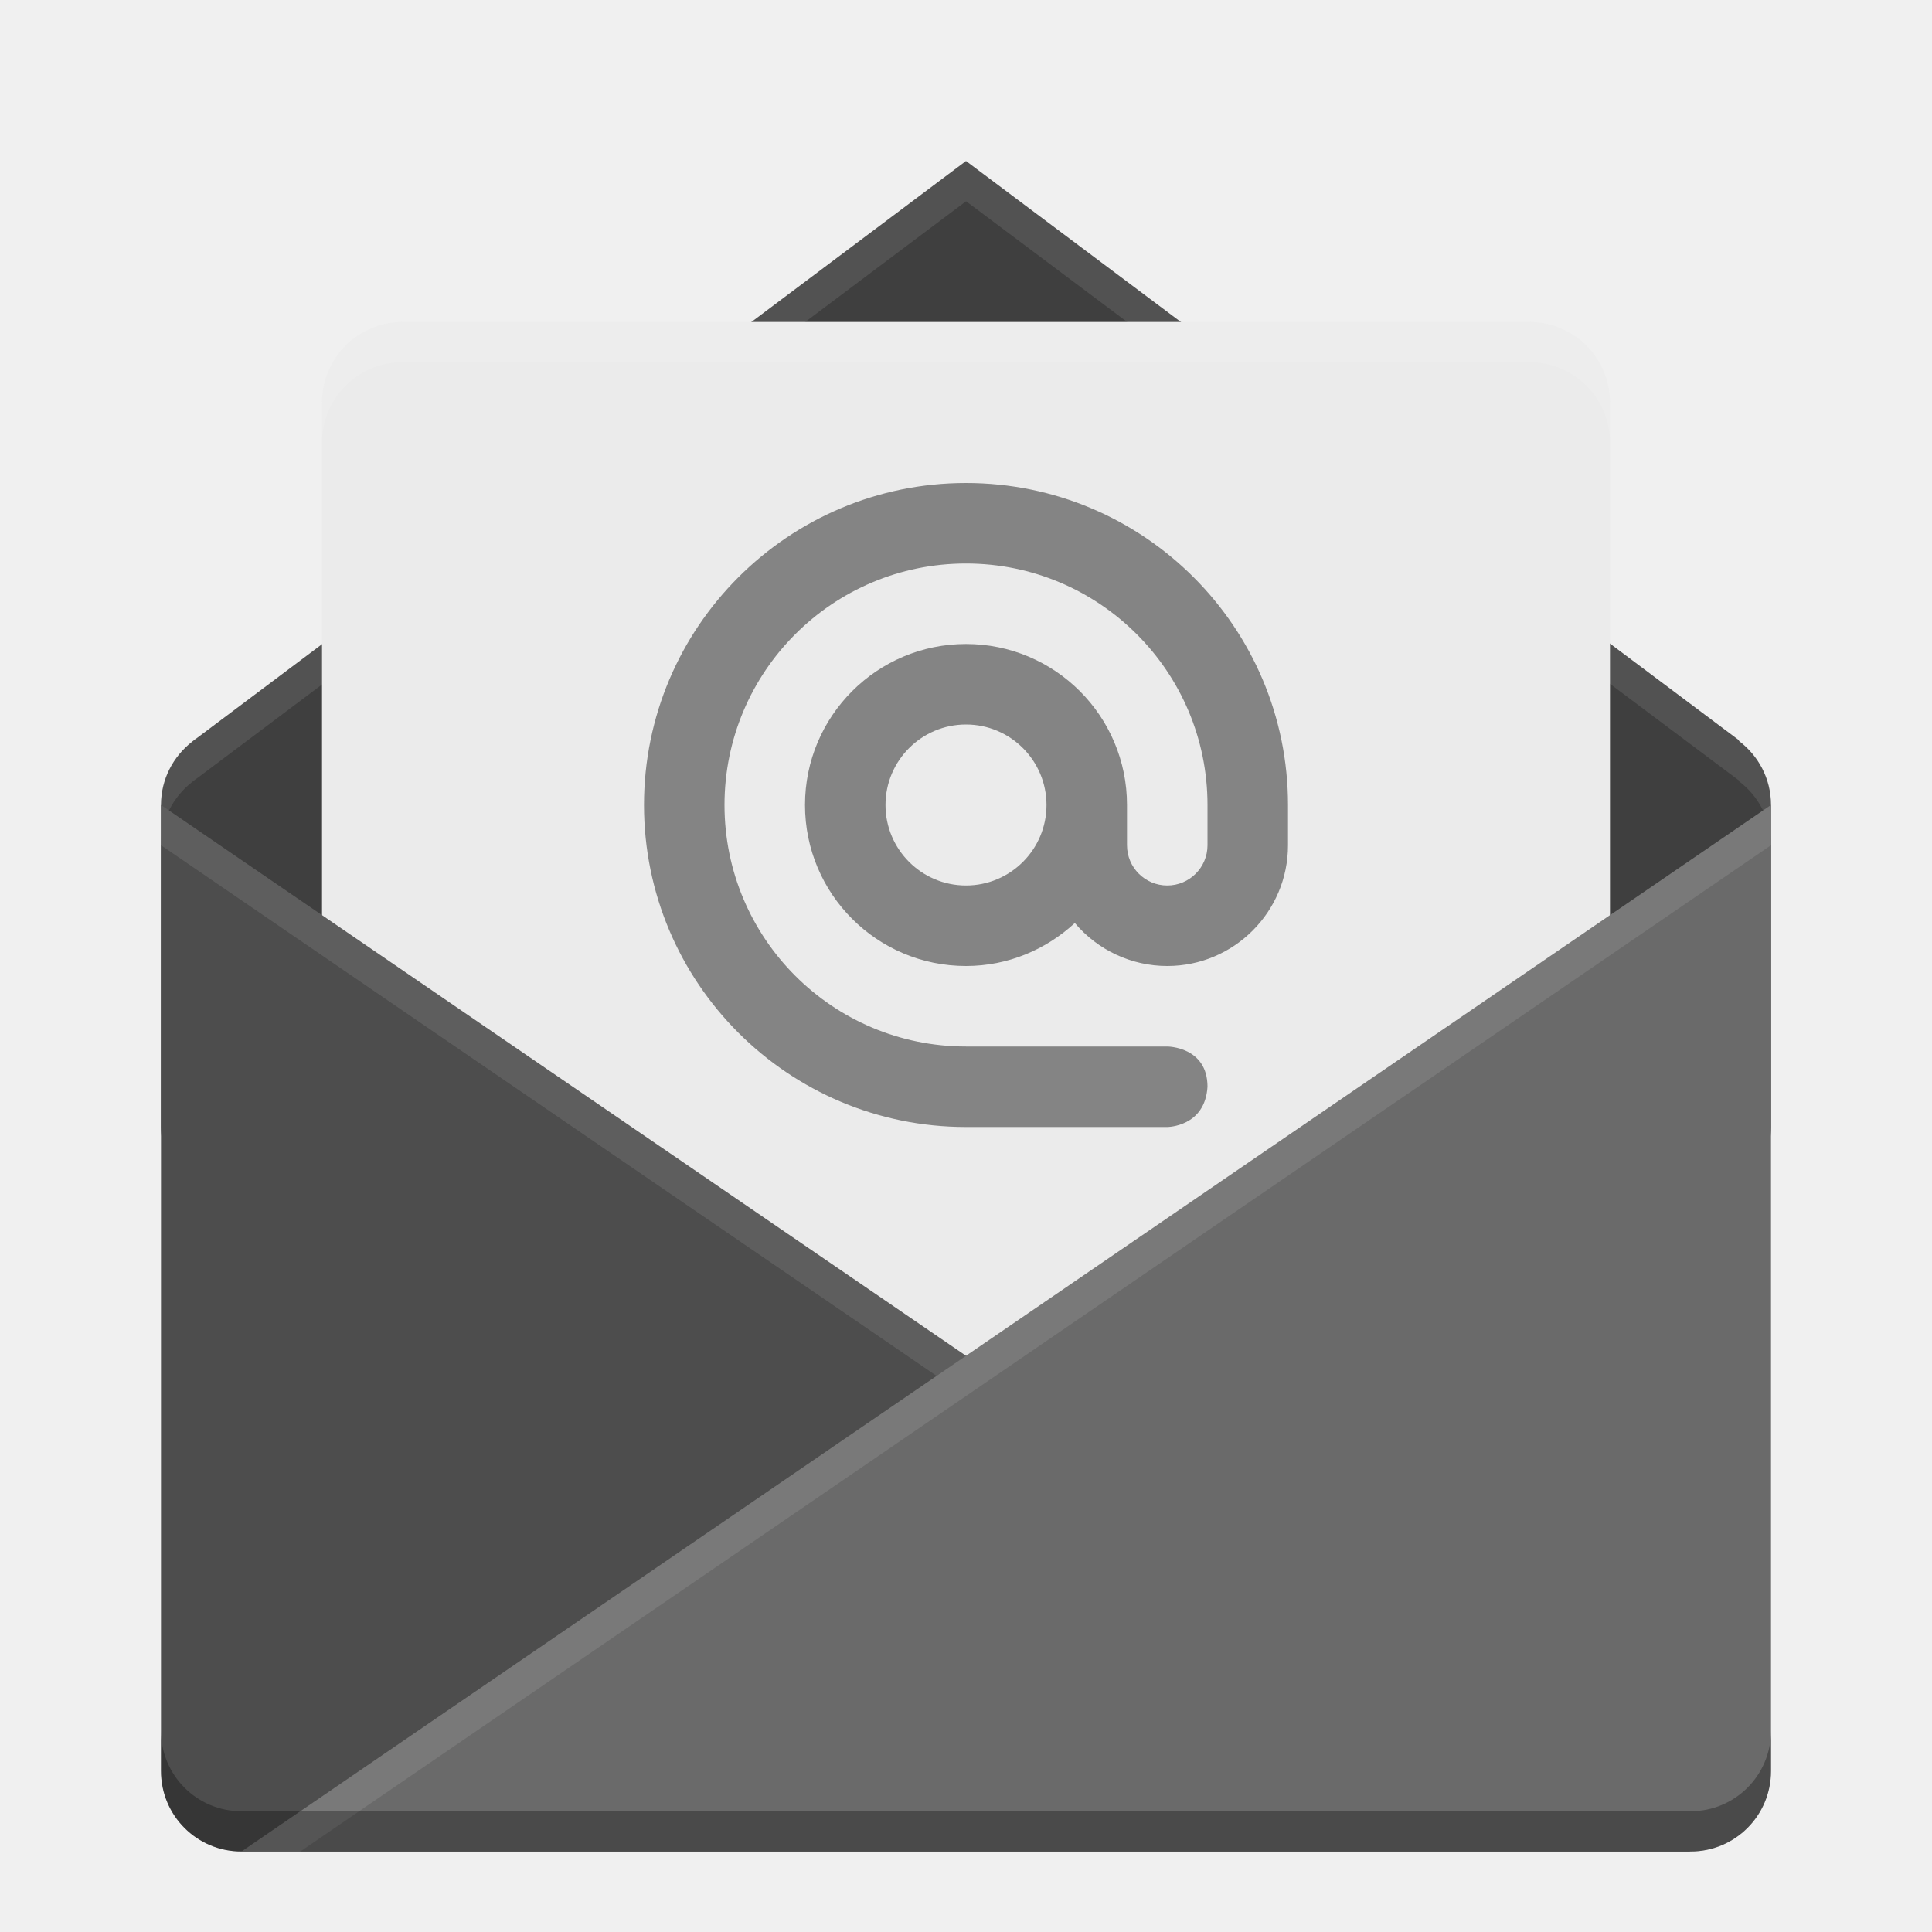
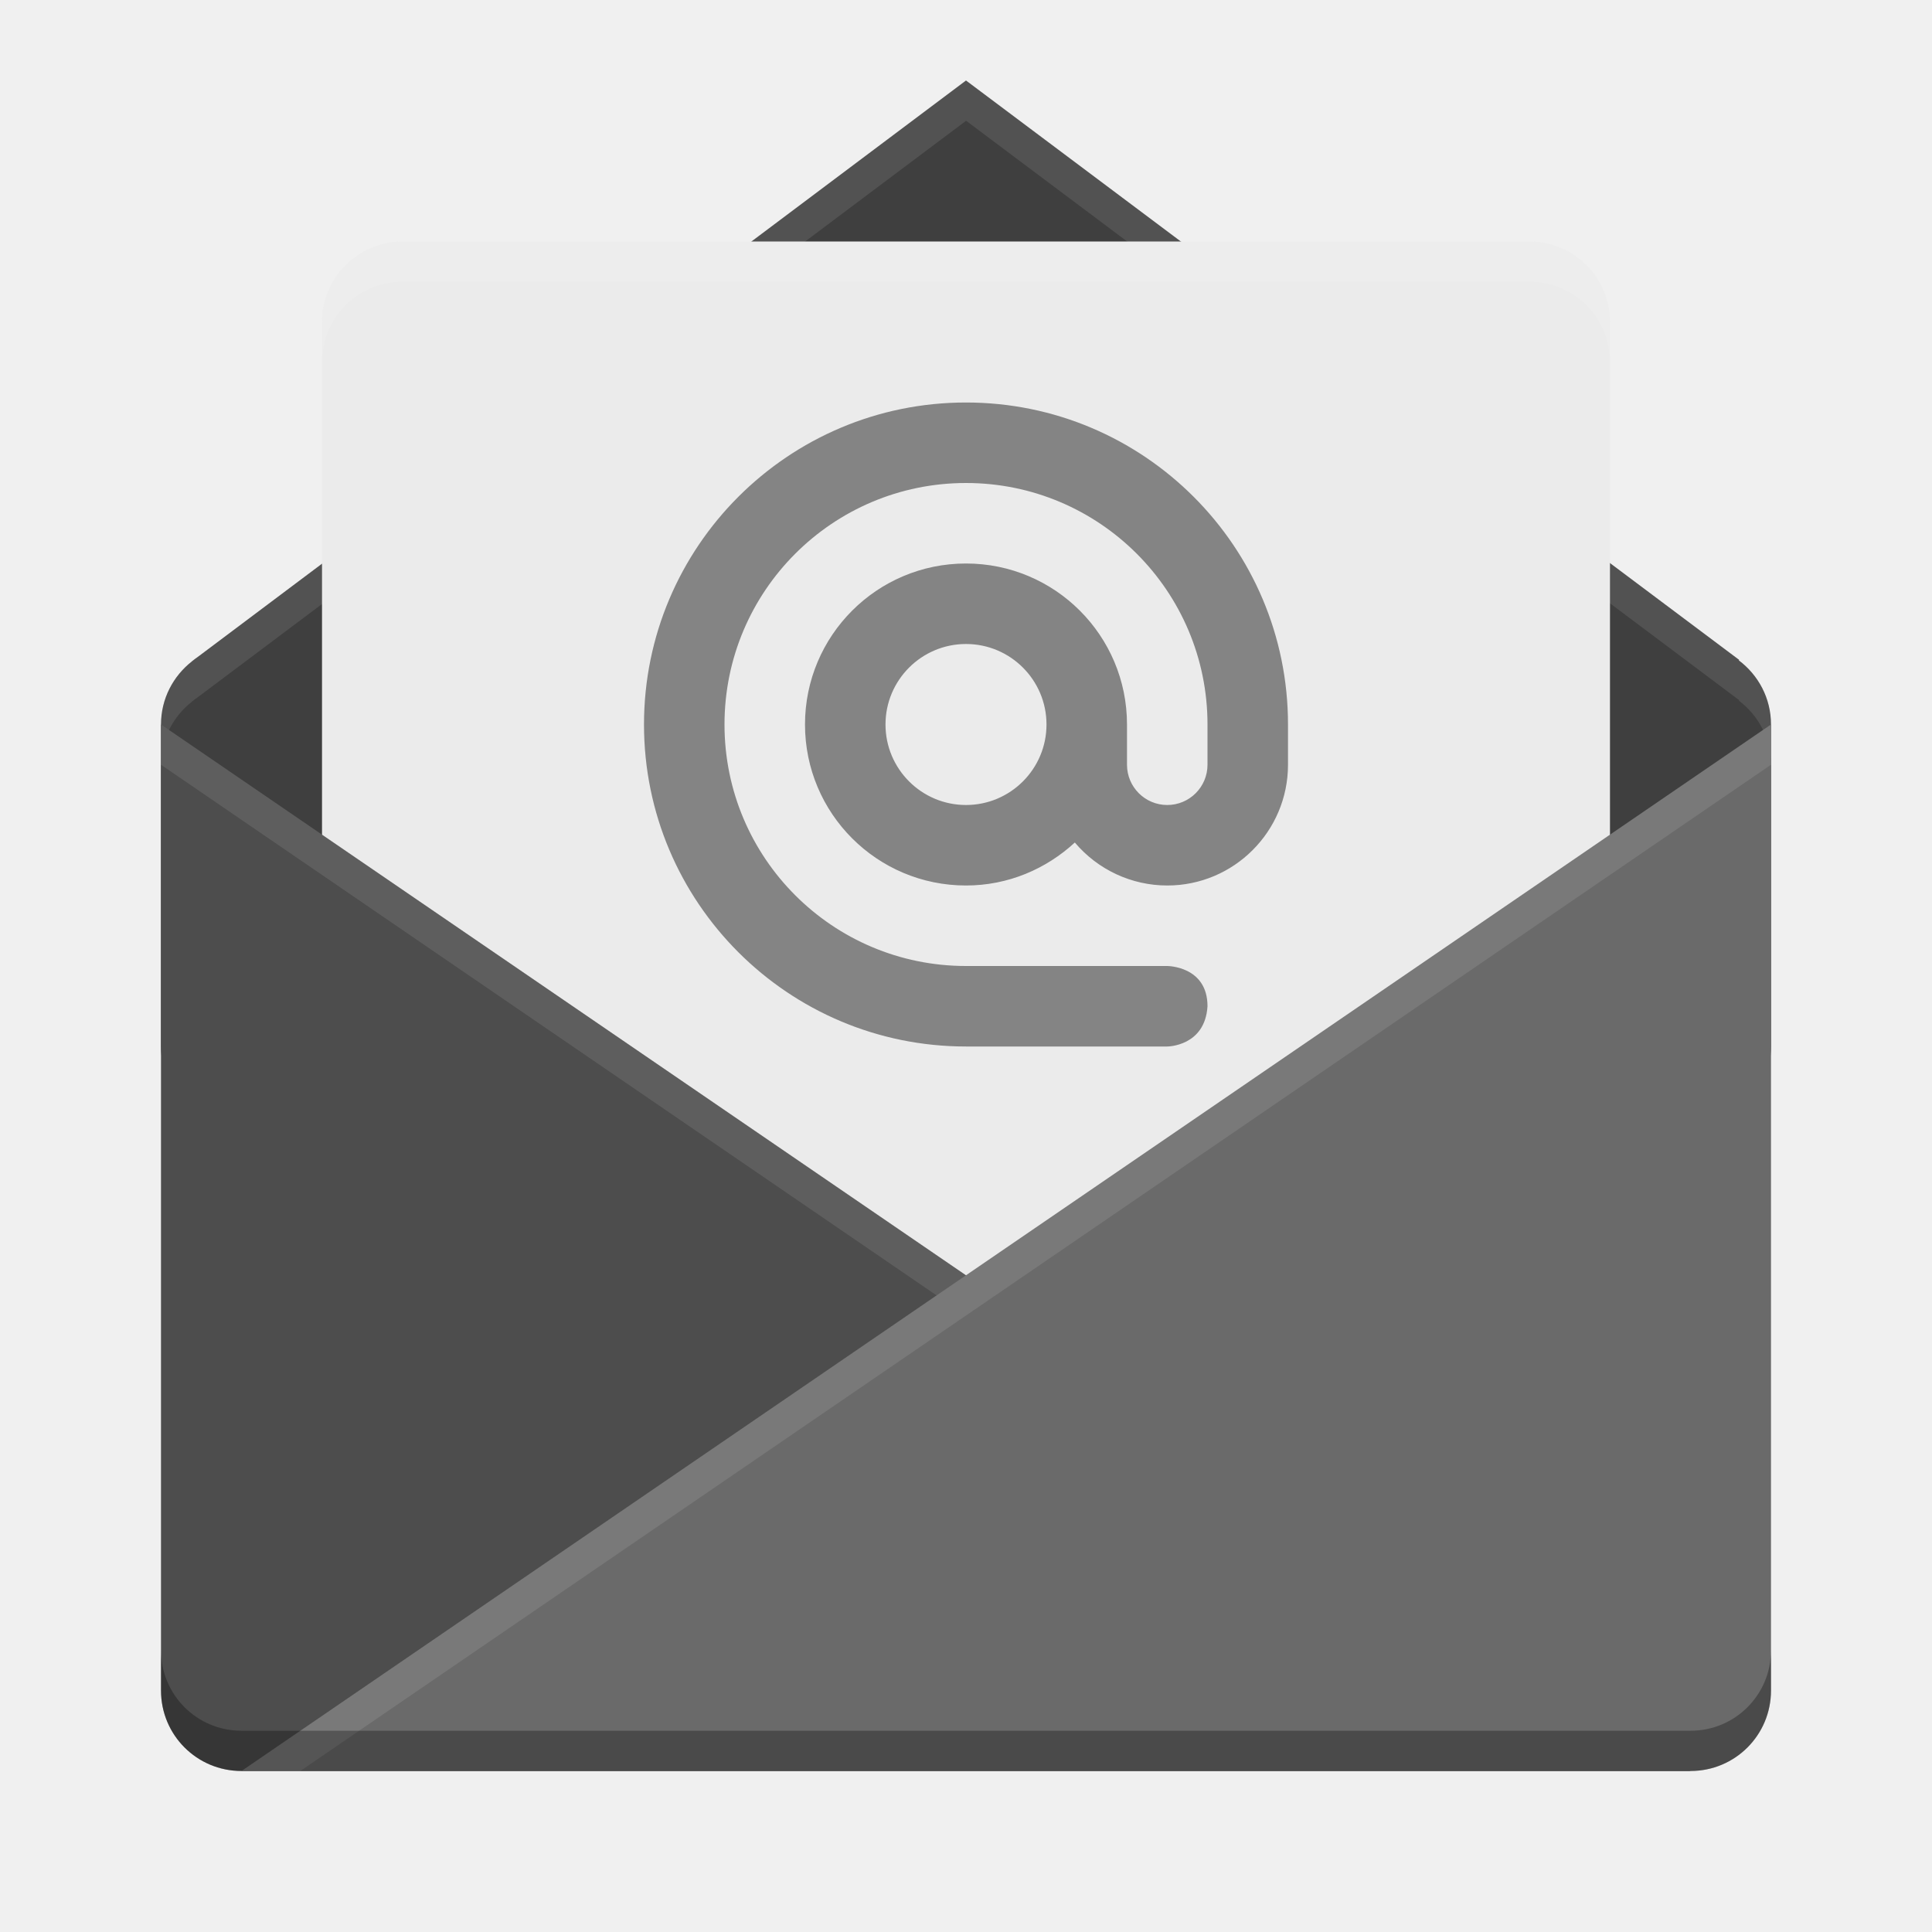
<svg xmlns="http://www.w3.org/2000/svg" id="svg2817" height="24" width="24" version="1.0">
  <defs id="defs2819">
    <clipPath id="clipPath4334-3" clipPathUnits="userSpaceOnUse">
      <path style="fill:#fe9700" id="path4336-6" d="m 160,238 -19.09,14.324 c -0.041,0.027 -0.078,0.058 -0.117,0.088 l -0.023,0.018 0,0.002 c -0.47,0.37 -0.77,0.93 -0.77,1.57 l 0,24 c 0,1.108 0.892,2 2,2 l 36,0 c 1.108,0 2,-0.892 2,-2 l 0,-24 c 0,-0.655 -0.317,-1.229 -0.801,-1.594 l 0.008,-0.012 -19.21,-14.4 z" />
    </clipPath>
  </defs>
  <text id="text4087-2-6-5" opacity=".8" font-size="12.666px" xml:space="preserve" y="10.813" x="877.226" font-family="'Bitstream Vera Sans'" fill="#000000">
    <tspan id="tspan4089-7-2-9" y="10.813" x="877.226" />
  </text>
  <text id="text4087-2-6-5-5" opacity=".8" font-size="12.666px" xml:space="preserve" y="-29.929" x="901.187" font-family="'Bitstream Vera Sans'" fill="#000000">
    <tspan id="tspan4089-7-2-9-6" y="-29.929" x="901.187" />
  </text>
  <text id="text4087-2-6-5-2" opacity=".8" font-size="12.666px" xml:space="preserve" y="-60.007" x="-569.371" font-family="'Bitstream Vera Sans'" fill="#000000">
    <tspan id="tspan4089-7-2-9-2" y="-60.007" x="-569.371" />
  </text>
  <text id="text4087-2-6-5-59" opacity=".8" font-size="12.666px" xml:space="preserve" y="685.546" x="-2393.057" font-family="'Bitstream Vera Sans'" fill="#000000">
    <tspan id="tspan4089-7-2-9-4" y="685.546" x="-2393.057" />
  </text>
  <text id="text4087-2-6-5-1" opacity=".8" font-size="12.666px" xml:space="preserve" y="-445.328" x="-454.88" font-family="'Bitstream Vera Sans'" fill="#000000">
    <tspan id="tspan4089-7-2-9-7" y="-445.328" x="-454.88" />
  </text>
  <text id="text4087-2-6-5-7" opacity=".8" font-size="12.666px" xml:space="preserve" y="-858.798" x="352.722" font-family="'Bitstream Vera Sans'" fill="#000000">
    <tspan id="tspan4089-7-2-9-1" y="-858.798" x="352.722" />
  </text>
  <text id="text4087-2-6-5-5-3" opacity=".8" font-size="12.666px" xml:space="preserve" y="-899.54" x="376.683" font-family="'Bitstream Vera Sans'" fill="#000000">
    <tspan id="tspan4089-7-2-9-6-5" y="-899.54" x="376.683" />
  </text>
  <text id="text4087-2-6-5-3" opacity=".8" font-size="12.666px" xml:space="preserve" y="-906.75" x="-1114.78" font-family="'Bitstream Vera Sans'" fill="#000000">
    <tspan id="tspan4089-7-2-9-18" y="-906.75" x="-1114.78" />
  </text>
  <text id="text4087-2-6-5-4" opacity=".8" font-size="12.666px" xml:space="preserve" y="-1179.984" x="345.763" font-family="'Bitstream Vera Sans'" fill="#000000">
    <tspan id="tspan4089-7-2-9-9" y="-1179.984" x="345.763" />
  </text>
  <text id="text4087-2-6-5-7-1" opacity=".8" font-size="12.666px" xml:space="preserve" y="-553.293" x="1831.886" font-family="'Bitstream Vera Sans'" fill="#000000">
    <tspan id="tspan4089-7-2-9-1-8" y="-553.293" x="1831.886" />
  </text>
  <text id="text4087-2-6-5-5-5" opacity=".8" font-size="12.666px" xml:space="preserve" y="-594.034" x="1855.847" font-family="'Bitstream Vera Sans'" fill="#000000">
    <tspan id="tspan4089-7-2-9-6-9" y="-594.034" x="1855.847" />
  </text>
  <text id="text4087-2-6-5-75" opacity=".8" font-size="12.666px" xml:space="preserve" y="-601.244" x="364.384" font-family="'Bitstream Vera Sans'" fill="#000000">
    <tspan id="tspan4089-7-2-9-3" y="-601.244" x="364.384" />
  </text>
  <text id="text4087-2-6-5-4-8" opacity=".8" font-size="12.666px" xml:space="preserve" y="-874.478" x="1824.927" font-family="'Bitstream Vera Sans'" fill="#000000">
    <tspan id="tspan4089-7-2-9-9-8" y="-874.478" x="1824.927" />
  </text>
  <text id="text4087-2-6-5-45" opacity=".8" font-size="12.666px" xml:space="preserve" y="-649.336" x="-573.433" font-family="'Bitstream Vera Sans'" fill="#000000">
    <tspan id="tspan4089-7-2-9-75" y="-649.336" x="-573.433" />
  </text>
  <text id="text4087-2-6-5-59-7" opacity=".8" font-size="12.666px" xml:space="preserve" y="96.218" x="-2397.118" font-family="'Bitstream Vera Sans'" fill="#000000">
    <tspan id="tspan4089-7-2-9-4-0" y="96.218" x="-2397.118" />
  </text>
  <text id="text4087-2-6-5-8" opacity=".8" font-size="12.666px" xml:space="preserve" y="189.09" x="-682.363" font-family="'Bitstream Vera Sans'" fill="#000000">
    <tspan id="tspan4089-7-2-9-19" y="189.09" x="-682.363" />
  </text>
  <text id="text4087-2-6-5-7-5" opacity=".8" font-size="12.666px" xml:space="preserve" y="9.908" x="426.662" font-family="'Bitstream Vera Sans'" fill="#000000">
    <tspan id="tspan4089-7-2-9-1-2" y="9.908" x="426.662" />
  </text>
  <text id="text4087-2-6-5-5-0" opacity=".8" font-size="12.666px" xml:space="preserve" y="-30.834" x="450.622" font-family="'Bitstream Vera Sans'" fill="#000000">
    <tspan id="tspan4089-7-2-9-6-2" y="-30.834" x="450.622" />
  </text>
  <text id="text4087-2-6-5-26" opacity=".8" font-size="12.666px" xml:space="preserve" y="-38.044" x="-1040.841" font-family="'Bitstream Vera Sans'" fill="#000000">
    <tspan id="tspan4089-7-2-9-90" y="-38.044" x="-1040.841" />
  </text>
  <text id="text4087-2-6-5-4-3" opacity=".8" font-size="12.666px" xml:space="preserve" y="-311.278" x="419.702" font-family="'Bitstream Vera Sans'" fill="#000000">
    <tspan id="tspan4089-7-2-9-9-5" y="-311.278" x="419.702" />
  </text>
  <text id="text4087-2-6-5-55" opacity=".8" font-size="12.666px" xml:space="preserve" y="-40.758" x="-608.033" font-family="'Bitstream Vera Sans'" fill="#000000">
    <tspan id="tspan4089-7-2-9-32" y="-40.758" x="-608.033" />
  </text>
  <text id="text4087-2-6-5-59-9" opacity=".8" font-size="12.666px" xml:space="preserve" y="704.795" x="-2431.718" font-family="'Bitstream Vera Sans'" fill="#000000">
    <tspan id="tspan4089-7-2-9-4-1" y="704.795" x="-2431.718" />
  </text>
  <text id="text4087-2-6-5-1-8" opacity=".8" font-size="12.666px" xml:space="preserve" y="-902.289" x="-456.939" font-family="'Bitstream Vera Sans'" fill="#000000">
    <tspan id="tspan4089-7-2-9-7-8" y="-902.289" x="-456.939" />
  </text>
  <text id="text4087-2-6-5-7-8" opacity=".8" font-size="12.666px" xml:space="preserve" y="-1315.759" x="350.663" font-family="'Bitstream Vera Sans'" fill="#000000">
    <tspan id="tspan4089-7-2-9-1-9" y="-1315.759" x="350.663" />
  </text>
  <text id="text4087-2-6-5-5-52" opacity=".8" font-size="12.666px" xml:space="preserve" y="-1356.501" x="374.624" font-family="'Bitstream Vera Sans'" fill="#000000">
    <tspan id="tspan4089-7-2-9-6-4" y="-1356.501" x="374.624" />
  </text>
  <text id="text4087-2-6-5-3-4" opacity=".8" font-size="12.666px" xml:space="preserve" y="-1363.71" x="-1116.84" font-family="'Bitstream Vera Sans'" fill="#000000">
    <tspan id="tspan4089-7-2-9-18-3" y="-1363.71" x="-1116.84" />
  </text>
  <text id="text4087-2-6-5-4-7" opacity=".8" font-size="12.666px" xml:space="preserve" y="-1636.945" x="343.703" font-family="'Bitstream Vera Sans'" fill="#000000">
    <tspan id="tspan4089-7-2-9-9-54" y="-1636.945" x="343.703" />
  </text>
  <text id="text4087-2-6-5-7-1-2" opacity=".8" font-size="12.666px" xml:space="preserve" y="-1010.253" x="1829.826" font-family="'Bitstream Vera Sans'" fill="#000000">
    <tspan id="tspan4089-7-2-9-1-8-0" y="-1010.253" x="1829.826" />
  </text>
  <text id="text4087-2-6-5-5-5-6" opacity=".8" font-size="12.666px" xml:space="preserve" y="-1050.995" x="1853.787" font-family="'Bitstream Vera Sans'" fill="#000000">
    <tspan id="tspan4089-7-2-9-6-9-8" y="-1050.995" x="1853.787" />
  </text>
  <text id="text4087-2-6-5-75-4" opacity=".8" font-size="12.666px" xml:space="preserve" y="-1058.205" x="362.324" font-family="'Bitstream Vera Sans'" fill="#000000">
    <tspan id="tspan4089-7-2-9-3-9" y="-1058.205" x="362.324" />
  </text>
  <text id="text4087-2-6-5-4-8-1" opacity=".8" font-size="12.666px" xml:space="preserve" y="-1331.439" x="1822.867" font-family="'Bitstream Vera Sans'" fill="#000000">
    <tspan id="tspan4089-7-2-9-9-8-8" y="-1331.439" x="1822.867" />
  </text>
  <text id="text4087-2-6-5-45-0" opacity=".8" font-size="12.666px" xml:space="preserve" y="-1106.296" x="-575.492" font-family="'Bitstream Vera Sans'" fill="#000000">
    <tspan id="tspan4089-7-2-9-75-2" y="-1106.296" x="-575.492" />
  </text>
  <text id="text4087-2-6-5-59-5" opacity=".8" font-size="12.666px" xml:space="preserve" y="-360.743" x="-2399.178" font-family="'Bitstream Vera Sans'" fill="#000000">
    <tspan id="tspan4089-7-2-9-4-00" y="-360.743" x="-2399.178" />
  </text>
  <text id="text4087-2-6-5-264" opacity=".8" font-size="12.666px" xml:space="preserve" y="-267.87" x="-684.422" font-family="'Bitstream Vera Sans'" fill="#000000">
    <tspan id="tspan4089-7-2-9-8" y="-267.87" x="-684.422" />
  </text>
  <text id="text4087-2-6-5-42" opacity=".8" font-size="12.666px" xml:space="preserve" y="-26.956" x="155.592" font-family="'Bitstream Vera Sans'" fill="#000000">
    <tspan id="tspan4089-7-2-9-93" y="-26.956" x="155.592" />
  </text>
  <text id="text4087-2-6-5-5-05" opacity=".8" font-size="12.666px" xml:space="preserve" y="-67.698" x="179.553" font-family="'Bitstream Vera Sans'" fill="#000000">
    <tspan id="tspan4089-7-2-9-6-49" y="-67.698" x="179.553" />
  </text>
  <text id="text4087-2-6-5-1-4" opacity=".8" font-size="12.666px" xml:space="preserve" y="-261.727" x="-1090.263" font-family="'Bitstream Vera Sans'" fill="#000000">
    <tspan id="tspan4089-7-2-9-7-7" y="-261.727" x="-1090.263" />
  </text>
  <text id="text4087-2-6-5-7-56" opacity=".8" font-size="12.666px" xml:space="preserve" y="-675.197" x="-282.661" font-family="'Bitstream Vera Sans'" fill="#000000">
    <tspan id="tspan4089-7-2-9-1-1" y="-675.197" x="-282.661" />
  </text>
  <text id="text4087-2-6-5-5-8" opacity=".8" font-size="12.666px" xml:space="preserve" y="-715.938" x="-258.7" font-family="'Bitstream Vera Sans'" fill="#000000">
    <tspan id="tspan4089-7-2-9-6-7" y="-715.938" x="-258.7" />
  </text>
  <text id="text4087-2-6-5-3-42" opacity=".8" font-size="12.666px" xml:space="preserve" y="-723.148" x="-1750.164" font-family="'Bitstream Vera Sans'" fill="#000000">
    <tspan id="tspan4089-7-2-9-18-39" y="-723.148" x="-1750.164" />
  </text>
  <text id="text4087-2-6-5-4-4" opacity=".8" font-size="12.666px" xml:space="preserve" y="-996.383" x="-289.621" font-family="'Bitstream Vera Sans'" fill="#000000">
    <tspan id="tspan4089-7-2-9-9-3" y="-996.383" x="-289.621" />
  </text>
  <text id="text4087-2-6-5-7-1-0" opacity=".8" font-size="12.666px" xml:space="preserve" y="-369.691" x="1196.503" font-family="'Bitstream Vera Sans'" fill="#000000">
    <tspan id="tspan4089-7-2-9-1-8-5" y="-369.691" x="1196.503" />
  </text>
  <text id="text4087-2-6-5-5-5-5" opacity=".8" font-size="12.666px" xml:space="preserve" y="-410.433" x="1220.463" font-family="'Bitstream Vera Sans'" fill="#000000">
    <tspan id="tspan4089-7-2-9-6-9-2" y="-410.433" x="1220.463" />
  </text>
  <text id="text4087-2-6-5-75-9" opacity=".8" font-size="12.666px" xml:space="preserve" y="-417.643" x="-271" font-family="'Bitstream Vera Sans'" fill="#000000">
    <tspan id="tspan4089-7-2-9-3-1" y="-417.643" x="-271" />
  </text>
  <text id="text4087-2-6-5-4-8-18" opacity=".8" font-size="12.666px" xml:space="preserve" y="-690.877" x="1189.543" font-family="'Bitstream Vera Sans'" fill="#000000">
    <tspan id="tspan4089-7-2-9-9-8-4" y="-690.877" x="1189.543" />
  </text>
  <text id="text4087-2-6-5-45-3" opacity=".8" font-size="12.666px" xml:space="preserve" y="-465.734" x="-1208.816" font-family="'Bitstream Vera Sans'" fill="#000000">
    <tspan id="tspan4089-7-2-9-75-7" y="-465.734" x="-1208.816" />
  </text>
  <text id="text4087-2-6-5-59-8" opacity=".8" font-size="12.666px" xml:space="preserve" y="279.819" x="-3032.502" font-family="'Bitstream Vera Sans'" fill="#000000">
    <tspan id="tspan4089-7-2-9-4-2" y="279.819" x="-3032.502" />
  </text>
  <g id="layer4-0" transform="matrix(.90475 0 0 .90475 -716.75 -676.29)">
    <text id="text4087-2-6-5-20" opacity=".8" font-size="14px" xml:space="preserve" y="1159.415" x="-664.274" font-family="'Bitstream Vera Sans'" fill="#000000">
      <tspan id="tspan4089-7-2-9-82" y="1159.415" x="-664.274" />
    </text>
  </g>
  <text id="text4087-2-6-5-9" opacity=".8" font-size="12.666px" xml:space="preserve" y="18.051" x="877.226" font-family="'Bitstream Vera Sans'" fill="#000000">
    <tspan id="tspan4089-7-2-9-43" y="18.051" x="877.226" />
  </text>
  <text id="text4087-2-6-5-5-51" opacity=".8" font-size="12.666px" xml:space="preserve" y="-22.691" x="901.187" font-family="'Bitstream Vera Sans'" fill="#000000">
    <tspan id="tspan4089-7-2-9-6-74" y="-22.691" x="901.187" />
  </text>
  <text id="text4087-2-6-5-2-3" opacity=".8" font-size="12.666px" xml:space="preserve" y="-52.769" x="-569.371" font-family="'Bitstream Vera Sans'" fill="#000000">
    <tspan id="tspan4089-7-2-9-2-1" y="-52.769" x="-569.371" />
  </text>
  <text id="text4087-2-6-5-59-4" opacity=".8" font-size="12.666px" xml:space="preserve" y="692.784" x="-2393.057" font-family="'Bitstream Vera Sans'" fill="#000000">
    <tspan id="tspan4089-7-2-9-4-6" y="692.784" x="-2393.057" />
  </text>
  <text id="text4087-2-6-5-1-9" opacity=".8" font-size="12.666px" xml:space="preserve" y="-438.09" x="-454.88" font-family="'Bitstream Vera Sans'" fill="#000000">
    <tspan id="tspan4089-7-2-9-7-4" y="-438.09" x="-454.88" />
  </text>
  <text id="text4087-2-6-5-7-2" opacity=".8" font-size="12.666px" xml:space="preserve" y="-851.56" x="352.722" font-family="'Bitstream Vera Sans'" fill="#000000">
    <tspan id="tspan4089-7-2-9-1-26" y="-851.56" x="352.722" />
  </text>
  <text id="text4087-2-6-5-5-3-4" opacity=".8" font-size="12.666px" xml:space="preserve" y="-892.302" x="376.683" font-family="'Bitstream Vera Sans'" fill="#000000">
    <tspan id="tspan4089-7-2-9-6-5-1" y="-892.302" x="376.683" />
  </text>
  <text id="text4087-2-6-5-3-2" opacity=".8" font-size="12.666px" xml:space="preserve" y="-899.512" x="-1114.78" font-family="'Bitstream Vera Sans'" fill="#000000">
    <tspan id="tspan4089-7-2-9-18-8" y="-899.512" x="-1114.78" />
  </text>
  <text id="text4087-2-6-5-4-89" opacity=".8" font-size="12.666px" xml:space="preserve" y="-1172.746" x="345.763" font-family="'Bitstream Vera Sans'" fill="#000000">
    <tspan id="tspan4089-7-2-9-9-2" y="-1172.746" x="345.763" />
  </text>
  <text id="text4087-2-6-5-7-1-8" opacity=".8" font-size="12.666px" xml:space="preserve" y="-546.055" x="1831.886" font-family="'Bitstream Vera Sans'" fill="#000000">
    <tspan id="tspan4089-7-2-9-1-8-8" y="-546.055" x="1831.886" />
  </text>
  <text id="text4087-2-6-5-5-5-8" opacity=".8" font-size="12.666px" xml:space="preserve" y="-586.797" x="1855.847" font-family="'Bitstream Vera Sans'" fill="#000000">
    <tspan id="tspan4089-7-2-9-6-9-6" y="-586.797" x="1855.847" />
  </text>
  <text id="text4087-2-6-5-75-8" opacity=".8" font-size="12.666px" xml:space="preserve" y="-594.006" x="364.384" font-family="'Bitstream Vera Sans'" fill="#000000">
    <tspan id="tspan4089-7-2-9-3-3" y="-594.006" x="364.384" />
  </text>
  <text id="text4087-2-6-5-4-8-8" opacity=".8" font-size="12.666px" xml:space="preserve" y="-867.24" x="1824.927" font-family="'Bitstream Vera Sans'" fill="#000000">
    <tspan id="tspan4089-7-2-9-9-8-3" y="-867.24" x="1824.927" />
  </text>
  <text id="text4087-2-6-5-45-33" opacity=".8" font-size="12.666px" xml:space="preserve" y="-642.098" x="-573.433" font-family="'Bitstream Vera Sans'" fill="#000000">
    <tspan id="tspan4089-7-2-9-75-8" y="-642.098" x="-573.433" />
  </text>
  <text id="text4087-2-6-5-59-7-0" opacity=".8" font-size="12.666px" xml:space="preserve" y="103.456" x="-2397.118" font-family="'Bitstream Vera Sans'" fill="#000000">
    <tspan id="tspan4089-7-2-9-4-0-4" y="103.456" x="-2397.118" />
  </text>
  <text id="text4087-2-6-5-8-7" opacity=".8" font-size="12.666px" xml:space="preserve" y="196.328" x="-682.363" font-family="'Bitstream Vera Sans'" fill="#000000">
    <tspan id="tspan4089-7-2-9-19-6" y="196.328" x="-682.363" />
  </text>
  <text id="text4087-2-6-5-7-5-8" opacity=".8" font-size="12.666px" xml:space="preserve" y="17.146" x="426.662" font-family="'Bitstream Vera Sans'" fill="#000000">
    <tspan id="tspan4089-7-2-9-1-2-9" y="17.146" x="426.662" />
  </text>
  <text id="text4087-2-6-5-5-0-0" opacity=".8" font-size="12.666px" xml:space="preserve" y="-23.596" x="450.622" font-family="'Bitstream Vera Sans'" fill="#000000">
    <tspan id="tspan4089-7-2-9-6-2-6" y="-23.596" x="450.622" />
  </text>
  <text id="text4087-2-6-5-26-8" opacity=".8" font-size="12.666px" xml:space="preserve" y="-30.806" x="-1040.841" font-family="'Bitstream Vera Sans'" fill="#000000">
    <tspan id="tspan4089-7-2-9-90-7" y="-30.806" x="-1040.841" />
  </text>
  <text id="text4087-2-6-5-4-3-9" opacity=".8" font-size="12.666px" xml:space="preserve" y="-304.04" x="419.702" font-family="'Bitstream Vera Sans'" fill="#000000">
    <tspan id="tspan4089-7-2-9-9-5-0" y="-304.04" x="419.702" />
  </text>
  <text id="text4087-2-6-5-55-3" opacity=".8" font-size="12.666px" xml:space="preserve" y="-33.52" x="-608.033" font-family="'Bitstream Vera Sans'" fill="#000000">
    <tspan id="tspan4089-7-2-9-32-3" y="-33.52" x="-608.033" />
  </text>
  <text id="text4087-2-6-5-59-9-3" opacity=".8" font-size="12.666px" xml:space="preserve" y="712.033" x="-2431.718" font-family="'Bitstream Vera Sans'" fill="#000000">
    <tspan id="tspan4089-7-2-9-4-1-7" y="712.033" x="-2431.718" />
  </text>
  <text id="text4087-2-6-5-1-8-3" opacity=".8" font-size="12.666px" xml:space="preserve" y="-895.051" x="-456.939" font-family="'Bitstream Vera Sans'" fill="#000000">
    <tspan id="tspan4089-7-2-9-7-8-2" y="-895.051" x="-456.939" />
  </text>
  <text id="text4087-2-6-5-7-8-6" opacity=".8" font-size="12.666px" xml:space="preserve" y="-1308.521" x="350.663" font-family="'Bitstream Vera Sans'" fill="#000000">
    <tspan id="tspan4089-7-2-9-1-9-5" y="-1308.521" x="350.663" />
  </text>
  <text id="text4087-2-6-5-5-52-2" opacity=".8" font-size="12.666px" xml:space="preserve" y="-1349.263" x="374.624" font-family="'Bitstream Vera Sans'" fill="#000000">
    <tspan id="tspan4089-7-2-9-6-4-6" y="-1349.263" x="374.624" />
  </text>
  <text id="text4087-2-6-5-3-4-5" opacity=".8" font-size="12.666px" xml:space="preserve" y="-1356.472" x="-1116.84" font-family="'Bitstream Vera Sans'" fill="#000000">
    <tspan id="tspan4089-7-2-9-18-3-8" y="-1356.472" x="-1116.84" />
  </text>
  <text id="text4087-2-6-5-4-7-7" opacity=".8" font-size="12.666px" xml:space="preserve" y="-1629.707" x="343.703" font-family="'Bitstream Vera Sans'" fill="#000000">
    <tspan id="tspan4089-7-2-9-9-54-9" y="-1629.707" x="343.703" />
  </text>
  <text id="text4087-2-6-5-7-1-2-6" opacity=".8" font-size="12.666px" xml:space="preserve" y="-1003.015" x="1829.826" font-family="'Bitstream Vera Sans'" fill="#000000">
    <tspan id="tspan4089-7-2-9-1-8-0-0" y="-1003.015" x="1829.826" />
  </text>
  <text id="text4087-2-6-5-5-5-6-4" opacity=".8" font-size="12.666px" xml:space="preserve" y="-1043.757" x="1853.787" font-family="'Bitstream Vera Sans'" fill="#000000">
    <tspan id="tspan4089-7-2-9-6-9-8-1" y="-1043.757" x="1853.787" />
  </text>
  <text id="text4087-2-6-5-75-4-0" opacity=".8" font-size="12.666px" xml:space="preserve" y="-1050.967" x="362.324" font-family="'Bitstream Vera Sans'" fill="#000000">
    <tspan id="tspan4089-7-2-9-3-9-4" y="-1050.967" x="362.324" />
  </text>
  <text id="text4087-2-6-5-4-8-1-8" opacity=".8" font-size="12.666px" xml:space="preserve" y="-1324.201" x="1822.867" font-family="'Bitstream Vera Sans'" fill="#000000">
    <tspan id="tspan4089-7-2-9-9-8-8-7" y="-1324.201" x="1822.867" />
  </text>
  <text id="text4087-2-6-5-45-0-0" opacity=".8" font-size="12.666px" xml:space="preserve" y="-1099.058" x="-575.492" font-family="'Bitstream Vera Sans'" fill="#000000">
    <tspan id="tspan4089-7-2-9-75-2-8" y="-1099.058" x="-575.492" />
  </text>
  <text id="text4087-2-6-5-59-5-6" opacity=".8" font-size="12.666px" xml:space="preserve" y="-353.505" x="-2399.178" font-family="'Bitstream Vera Sans'" fill="#000000">
    <tspan id="tspan4089-7-2-9-4-00-2" y="-353.505" x="-2399.178" />
  </text>
  <text id="text4087-2-6-5-264-4" opacity=".8" font-size="12.666px" xml:space="preserve" y="-260.632" x="-684.422" font-family="'Bitstream Vera Sans'" fill="#000000">
    <tspan id="tspan4089-7-2-9-8-7" y="-260.632" x="-684.422" />
  </text>
  <text id="text4087-2-6-5-42-9" opacity=".8" font-size="12.666px" xml:space="preserve" y="-19.718" x="155.592" font-family="'Bitstream Vera Sans'" fill="#000000">
    <tspan id="tspan4089-7-2-9-93-3" y="-19.718" x="155.592" />
  </text>
  <text id="text4087-2-6-5-5-05-9" opacity=".8" font-size="12.666px" xml:space="preserve" y="-60.46" x="179.553" font-family="'Bitstream Vera Sans'" fill="#000000">
    <tspan id="tspan4089-7-2-9-6-49-2" y="-60.46" x="179.553" />
  </text>
  <text id="text4087-2-6-5-1-4-8" opacity=".8" font-size="12.666px" xml:space="preserve" y="-254.489" x="-1090.263" font-family="'Bitstream Vera Sans'" fill="#000000">
    <tspan id="tspan4089-7-2-9-7-7-3" y="-254.489" x="-1090.263" />
  </text>
  <text id="text4087-2-6-5-7-56-0" opacity=".8" font-size="12.666px" xml:space="preserve" y="-667.959" x="-282.661" font-family="'Bitstream Vera Sans'" fill="#000000">
    <tspan id="tspan4089-7-2-9-1-1-1" y="-667.959" x="-282.661" />
  </text>
  <text id="text4087-2-6-5-5-8-7" opacity=".8" font-size="12.666px" xml:space="preserve" y="-708.701" x="-258.7" font-family="'Bitstream Vera Sans'" fill="#000000">
    <tspan id="tspan4089-7-2-9-6-7-8" y="-708.701" x="-258.7" />
  </text>
  <text id="text4087-2-6-5-3-42-9" opacity=".8" font-size="12.666px" xml:space="preserve" y="-715.91" x="-1750.164" font-family="'Bitstream Vera Sans'" fill="#000000">
    <tspan id="tspan4089-7-2-9-18-39-1" y="-715.91" x="-1750.164" />
  </text>
  <text id="text4087-2-6-5-4-4-5" opacity=".8" font-size="12.666px" xml:space="preserve" y="-989.144" x="-289.621" font-family="'Bitstream Vera Sans'" fill="#000000">
    <tspan id="tspan4089-7-2-9-9-3-4" y="-989.144" x="-289.621" />
  </text>
  <text id="text4087-2-6-5-7-1-0-9" opacity=".8" font-size="12.666px" xml:space="preserve" y="-362.453" x="1196.503" font-family="'Bitstream Vera Sans'" fill="#000000">
    <tspan id="tspan4089-7-2-9-1-8-5-2" y="-362.453" x="1196.503" />
  </text>
  <text id="text4087-2-6-5-5-5-5-5" opacity=".8" font-size="12.666px" xml:space="preserve" y="-403.195" x="1220.463" font-family="'Bitstream Vera Sans'" fill="#000000">
    <tspan id="tspan4089-7-2-9-6-9-2-7" y="-403.195" x="1220.463" />
  </text>
  <text id="text4087-2-6-5-75-9-4" opacity=".8" font-size="12.666px" xml:space="preserve" y="-410.405" x="-271" font-family="'Bitstream Vera Sans'" fill="#000000">
    <tspan id="tspan4089-7-2-9-3-1-9" y="-410.405" x="-271" />
  </text>
  <text id="text4087-2-6-5-4-8-18-9" opacity=".8" font-size="12.666px" xml:space="preserve" y="-683.639" x="1189.543" font-family="'Bitstream Vera Sans'" fill="#000000">
    <tspan id="tspan4089-7-2-9-9-8-4-4" y="-683.639" x="1189.543" />
  </text>
  <text id="text4087-2-6-5-45-3-5" opacity=".8" font-size="12.666px" xml:space="preserve" y="-458.496" x="-1208.816" font-family="'Bitstream Vera Sans'" fill="#000000">
    <tspan id="tspan4089-7-2-9-75-7-9" y="-458.496" x="-1208.816" />
  </text>
  <text id="text4087-2-6-5-59-8-3" opacity=".8" font-size="12.666px" xml:space="preserve" y="287.057" x="-3032.502" font-family="'Bitstream Vera Sans'" fill="#000000">
    <tspan id="tspan4089-7-2-9-4-2-5" y="287.057" x="-3032.502" />
  </text>
  <g id="layer4-0-7" transform="matrix(.90475 0 0 .90475 -716.75 -669.05)">
    <text id="text4087-2-6-5-20-0" opacity=".8" font-size="14px" xml:space="preserve" y="1159.415" x="-664.274" font-family="'Bitstream Vera Sans'" fill="#000000">
      <tspan id="tspan4089-7-2-9-82-8" y="1159.415" x="-664.274" />
    </text>
  </g>
  <text id="text7276" font-size="12.666px" xml:space="preserve" y="-361.225" x="435.904" font-family="'Droid Sans'" fill="#000000">
    <tspan id="tspan7278" y="-361.225" x="435.904" />
    <tspan id="tspan7280" y="-345.392" x="435.904" />
  </text>
  <text id="text4087-2-6-5-51" opacity=".8" font-size="12.666px" xml:space="preserve" y="-843.27" x="901.088" font-family="'Bitstream Vera Sans'" fill="#000000">
    <tspan id="tspan4089-7-2-9-97" y="-843.27" x="901.088" />
  </text>
  <text id="text4087-2-6-5-59-2" opacity=".8" font-size="12.666px" xml:space="preserve" y="-97.717" x="-922.598" font-family="'Bitstream Vera Sans'" fill="#000000">
    <tspan id="tspan4089-7-2-9-4-4" y="-97.717" x="-922.598" />
  </text>
  <text id="text4087-2-6-5-7-7" opacity=".8" font-size="12.666px" xml:space="preserve" y="-1128.266" x="1628.168" font-family="'Bitstream Vera Sans'" fill="#000000">
    <tspan id="tspan4089-7-2-9-1-6" y="-1128.266" x="1628.168" />
  </text>
  <text id="text4087-2-6-5-5-6" opacity=".8" font-size="12.666px" xml:space="preserve" y="-1169.008" x="1652.129" font-family="'Bitstream Vera Sans'" fill="#000000">
    <tspan id="tspan4089-7-2-9-6-53" y="-1169.008" x="1652.129" />
  </text>
  <text id="text4087-2-6-5-54" opacity=".8" font-size="12.666px" xml:space="preserve" y="-1176.217" x="160.665" font-family="'Bitstream Vera Sans'" fill="#000000">
    <tspan id="tspan4089-7-2-9-0" y="-1176.217" x="160.665" />
  </text>
  <text id="text4087-2-6-5-4-1" opacity=".8" font-size="12.666px" xml:space="preserve" y="-1449.452" x="1621.208" font-family="'Bitstream Vera Sans'" fill="#000000">
    <tspan id="tspan4089-7-2-9-9-28" y="-1449.452" x="1621.208" />
  </text>
-   <path style="fill:#3f3f3f;fill-opacity:1" id="rect4388-5" d="M 12,2 2.455,9.162 c -0.021,0.013 -0.039,0.029 -0.059,0.044 l -0.012,0.009 0,10e-4 C 2.152,9.398 2,9.679 2,10 l 0,4 c 0,0.554 0.446,1 1,1 l 18,0 c 0.554,0 1,-0.446 1,-1 l 0,-4 c 0,-0.328 -0.158,-0.615 -0.4,-0.797 l 0.004,-0.006 z" />
-   <rect style="opacity:0.2" id="rect4505-7" clip-path="url(#clipPath4334-3)" rx="2" ry="2" transform="matrix(0.4999984,0,0,0.4999984,-67.99977,-116.9995)" width="32" y="243" x="144" height="26" />
-   <path style="opacity:0.1;fill:#ffffff" id="path4417-7" d="M 12,2 2.455,9.162 c -0.021,0.013 -0.039,0.029 -0.059,0.044 l -0.012,0.009 0,10e-4 C 2.152,9.398 2,9.679 2,10 l 0,0.5 c 0,-0.32 0.152,-0.601 0.385,-0.784 l 0,-10e-4 0.012,-0.009 c 0.019,-0.015 0.038,-0.031 0.059,-0.044 l 9.545,-7.162 9.603,7.197 -0.004,0.006 C 21.842,9.885 22,10.172 22,10.5 L 22,10 C 22,9.672 21.842,9.385 21.6,9.203 l 0.004,-0.006 -9.603,-7.197 z" />
-   <g id="g4448" transform="translate(3.199809e-5,0)">
-     <rect x="4" y="4" width="16" height="13" ry="1" rx="1" id="rect4386-4" style="fill:#ebebeb" />
-     <path d="m 12,6 c -2.209,0 -4,1.791 -4,4 C 8,12.209 9.791,14 12,14 l 2.5,0 c 0,0 0.469,0 0.5,-0.5 0,-0.5 -0.5,-0.5 -0.5,-0.5 l -2.5,0 c -1.657,0 -3,-1.343 -3,-3 0,-1.657 1.343,-3 3,-3 1.657,0 3,1.343 3,3 l 0,0.5 c 0,0.276 -0.224,0.5 -0.5,0.5 -0.276,0 -0.5,-0.224 -0.5,-0.5 l 0,-0.5 c 0,-1.105 -0.895,-2 -2,-2 -1.105,0 -2,0.895 -2,2 0,1.105 0.895,2 2,2 0.523,0 0.995,-0.205 1.352,-0.534 0.285,0.338 0.705,0.534 1.148,0.534 0.828,0 1.5,-0.672 1.5,-1.5 l 0,-0.5 c 0,-2.209 -1.791,-4 -4,-4 z m 0,3 c 0.552,0 1,0.448 1,1 0,0.552 -0.448,1 -1,1 -0.552,0 -1,-0.448 -1,-1 0,-0.552 0.448,-1 1,-1 z" id="path4469-6" style="fill:#848484" />
-     <path d="m 5,4 c -0.554,0 -1,0.446 -1,1 l 0,0.5 c 0,-0.554 0.446,-1 1,-1 l 14,0 c 0.554,0 1,0.446 1,1 l 0,-0.5 c 0,-0.554 -0.446,-1 -1,-1 z" id="rect4396-5" style="opacity:0.1;fill:#ffffff" />
-   </g>
-   <path style="fill:#4d4d4d;fill-opacity:1" id="rect4203-8" d="M 2,10 21,23 3,23 C 2.446,23 2,22.554 2,22 Z" />
-   <path style="fill:#6a6a6a;fill-opacity:1" id="rect4378-6" d="m 21,23 c 0.554,0 1,-0.446 1,-1 l 0,-12 L 3,23 Z" />
-   <path style="opacity:0.1;fill:#ffffff" id="path4422-3" d="M 22,10 3,23 3.73,23 22,10.5 l 0,-0.5 z" />
-   <path style="opacity:0.1;fill:#ffffff" id="path4427-1" d="m 2,10 0,0.5 9.635,6.592 0.365,-0.25 z" />
-   <path style="opacity:0.3" id="path4558-3" d="m 2,21.5 0,0.5 C 2,22.554 2.446,23 3,23 l 18,0 c 0.554,0 1,-0.446 1,-1 l 0,-0.5 c 0,0.554 -0.446,1 -1,1 l -18,0 C 2.446,22.5 2,22.054 2,21.5 Z" />
+   <path style="fill:#3f3f3f;fill-opacity:1" id="rect4388-5" d="M 12,1 2.455,8.162 c -0.021,0.013 -0.039,0.029 -0.059,0.044 l -0.012,0.009 0,10e-4 C 2.152,8.398 2,8.679 2,9 l 0,4 c 0,0.554 0.446,1 1,1 l 18,0 c 0.554,0 1,-0.446 1,-1 l 0,-4 c 0,-0.328 -0.158,-0.615 -0.4,-0.797 l 0.004,-0.006 z" />
+   <rect style="opacity:0.2" id="rect4505-7" clip-path="url(#clipPath4334-3)" rx="2" ry="2" transform="matrix(0.4999984,0,0,0.4999984,-67.99977,-117.9995)" width="32" y="243" x="144" height="26" />
+   <path style="opacity:0.1;fill:#ffffff" id="path4417-7" d="M 12,1 2.455,8.162 c -0.021,0.013 -0.039,0.029 -0.059,0.044 l -0.012,0.009 0,10e-4 C 2.152,8.398 2,8.679 2,9 l 0,0.5 c 0,-0.32 0.152,-0.601 0.385,-0.784 l 0,-10e-4 0.012,-0.009 c 0.019,-0.015 0.038,-0.031 0.059,-0.044 l 9.545,-7.162 9.603,7.197 -0.004,0.006 C 21.842,8.885 22,9.172 22,9.5 L 22,9 C 22,8.672 21.842,8.385 21.6,8.203 l 0.004,-0.006 -9.603,-7.197 z" />
+   <rect style="fill:#ebebeb" id="rect4386-4" rx="1" ry="1" height="13" width="16" y="3" x="4" />
+   <path style="fill:#848484" id="path4469-6" d="m 12,5 c -2.209,0 -4,1.791 -4,4 C 8,11.209 9.791,13 12,13 l 2.5,0 c 0,0 0.469,0 0.5,-0.5 0,-0.5 -0.5,-0.5 -0.5,-0.5 l -2.5,0 c -1.657,0 -3,-1.343 -3,-3 0,-1.657 1.343,-3 3,-3 1.657,0 3,1.343 3,3 l 0,0.5 c 0,0.276 -0.224,0.5 -0.5,0.5 -0.276,0 -0.5,-0.224 -0.5,-0.5 l 0,-0.5 c 0,-1.105 -0.895,-2 -2,-2 -1.105,0 -2,0.895 -2,2 0,1.105 0.895,2 2,2 0.523,0 0.995,-0.205 1.352,-0.534 0.285,0.338 0.705,0.534 1.148,0.534 0.828,0 1.5,-0.672 1.5,-1.5 l 0,-0.5 c 0,-2.209 -1.791,-4 -4,-4 z m 0,3 c 0.552,0 1,0.448 1,1 0,0.552 -0.448,1 -1,1 -0.552,0 -1,-0.448 -1,-1 0,-0.552 0.448,-1 1,-1 z" />
+   <path style="opacity:0.1;fill:#ffffff" id="rect4396-5" d="m 5,3 c -0.554,0 -1,0.446 -1,1 l 0,0.5 c 0,-0.554 0.446,-1 1,-1 l 14,0 c 0.554,0 1,0.446 1,1 l 0,-0.5 c 0,-0.554 -0.446,-1 -1,-1 z" />
+   <path style="fill:#4d4d4d;fill-opacity:1" id="rect4203-8" d="M 2,9 21,22 3,22 C 2.446,22 2,21.554 2,21 Z" />
+   <path style="fill:#6a6a6a;fill-opacity:1" id="rect4378-6" d="m 21,22 c 0.554,0 1,-0.446 1,-1 l 0,-12 L 3,22 Z" />
+   <path style="opacity:0.1;fill:#ffffff" id="path4422-3" d="M 22,9 3,22 3.73,22 22,9.5 l 0,-0.5 z" />
+   <path style="opacity:0.1;fill:#ffffff" id="path4427-1" d="m 2,9 0,0.5 9.635,6.592 0.365,-0.25 z" />
+   <path style="opacity:0.3" id="path4558-3" d="m 2,20.5 0,0.5 C 2,21.554 2.446,22 3,22 l 18,0 c 0.554,0 1,-0.446 1,-1 l 0,-0.5 c 0,0.554 -0.446,1 -1,1 l -18,0 C 2.446,21.5 2,21.054 2,20.5 Z" />
</svg>
